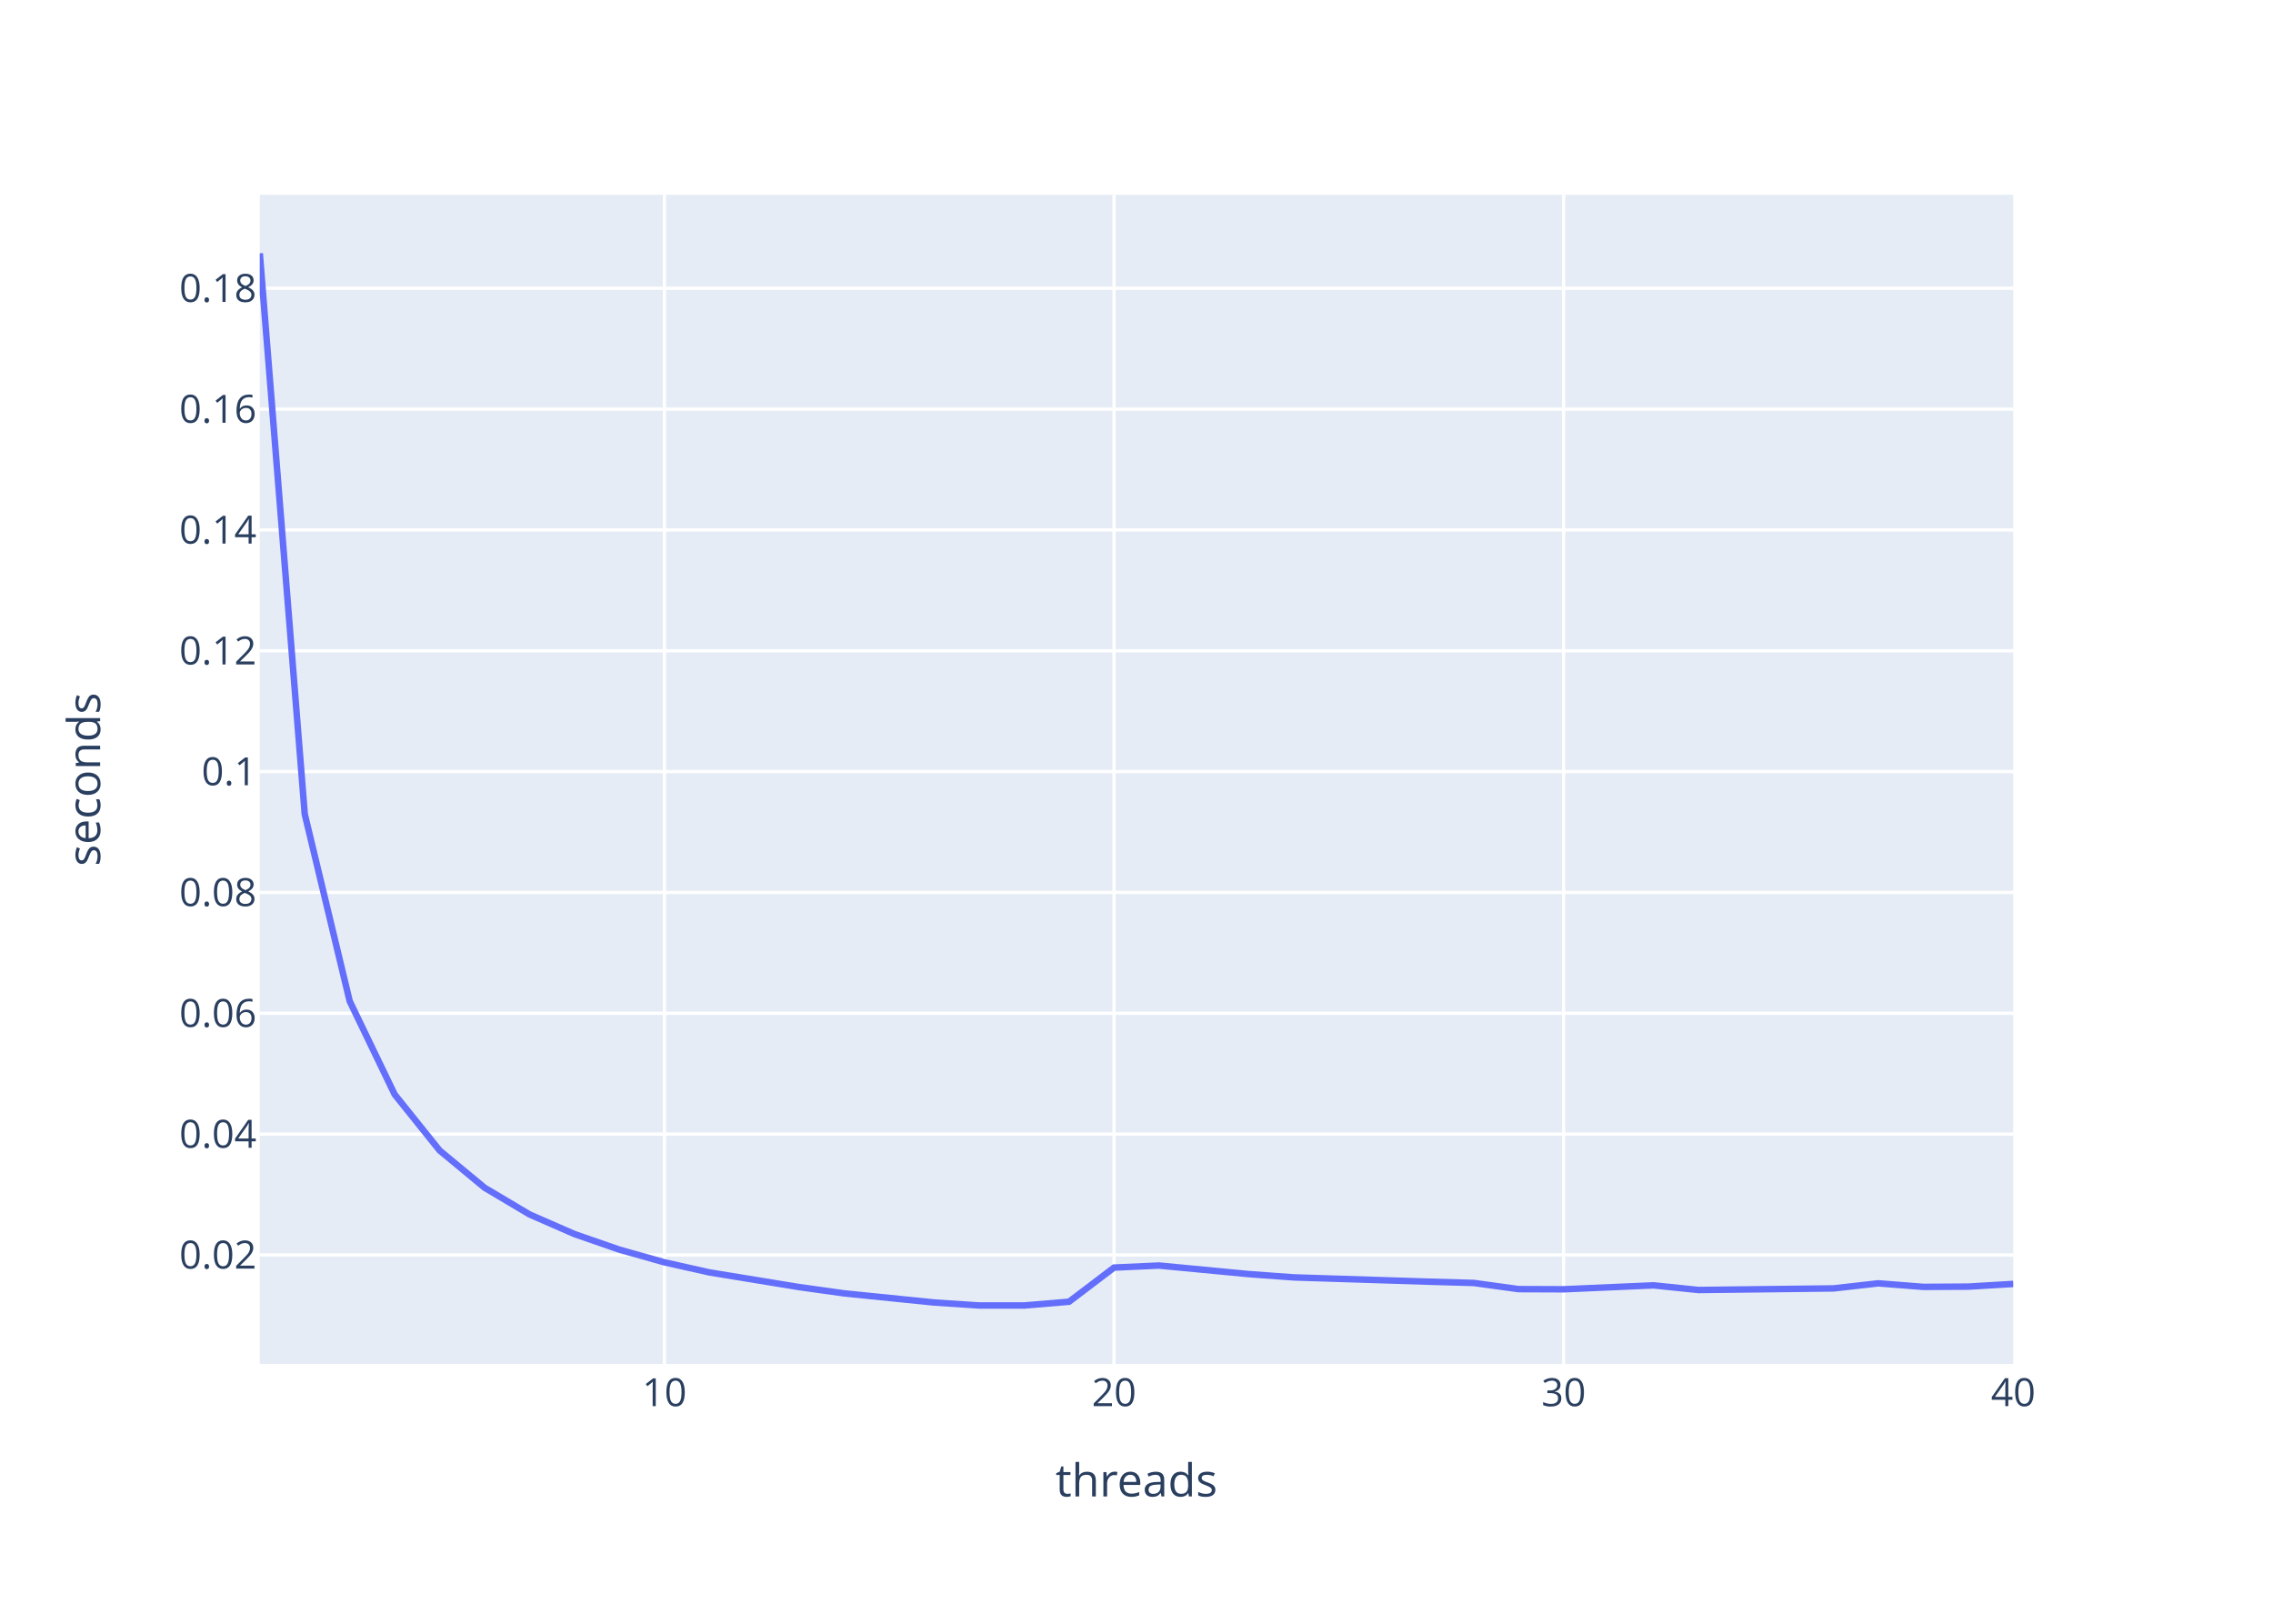
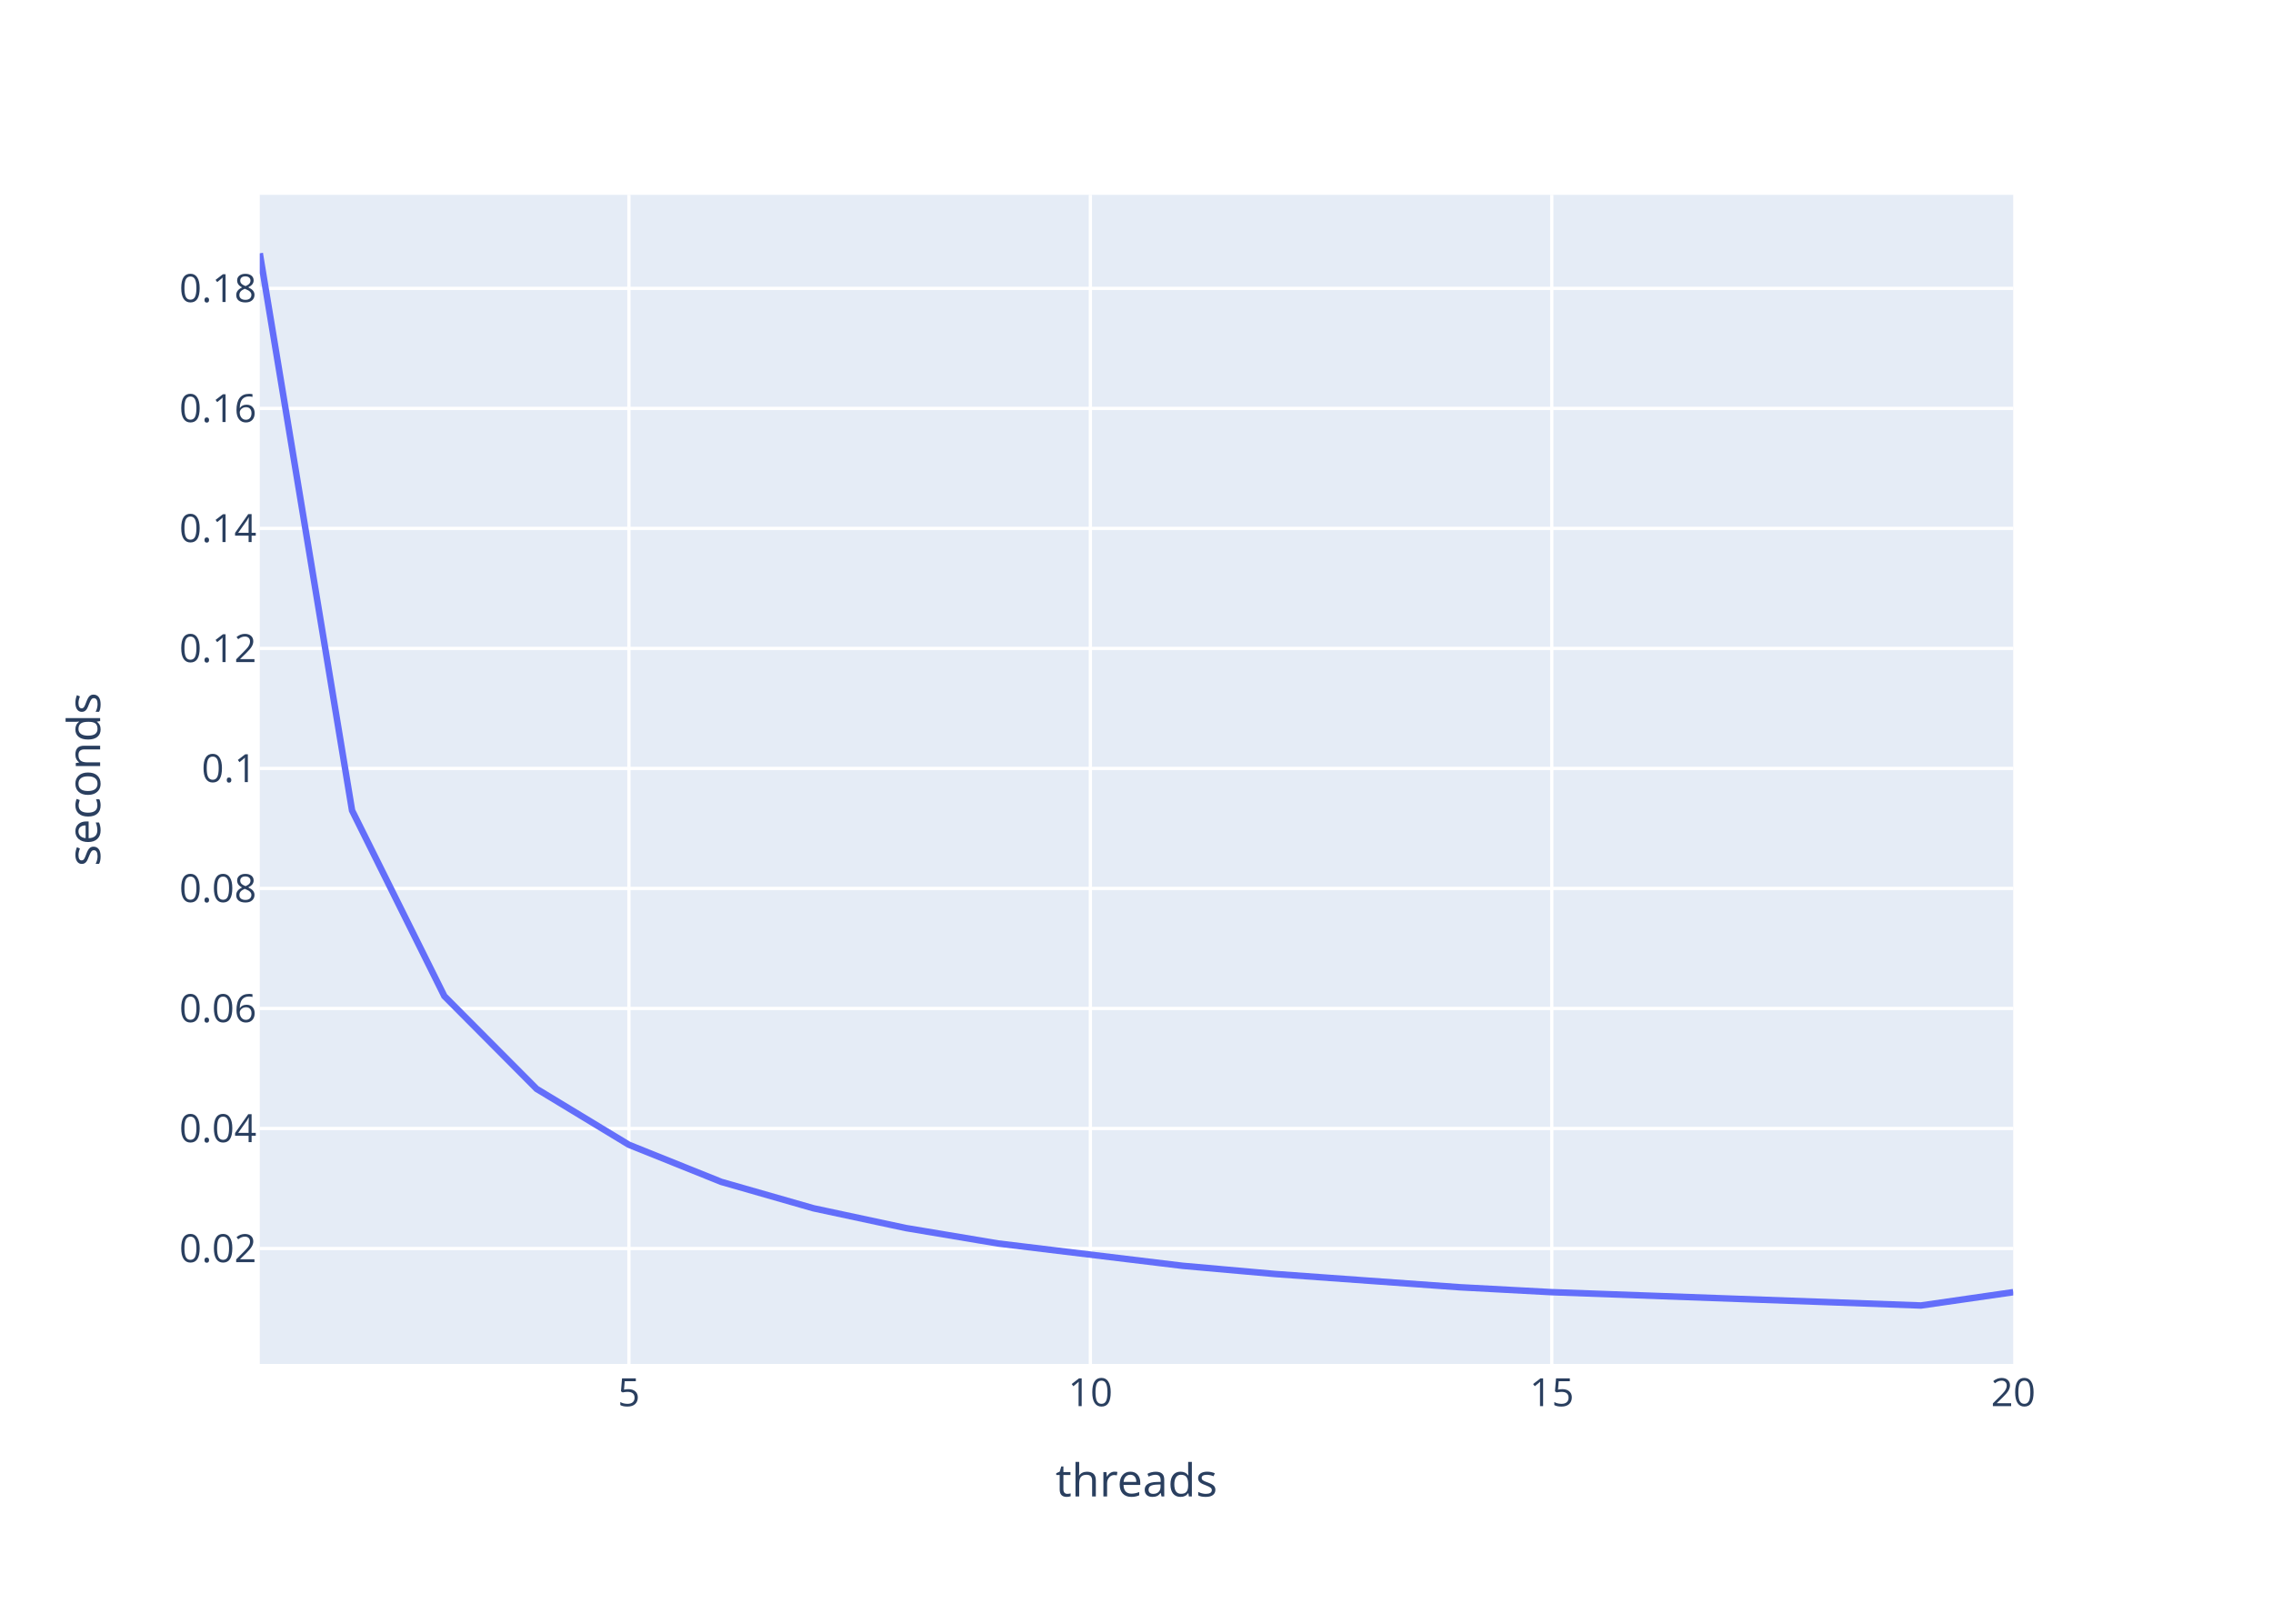
<svg xmlns="http://www.w3.org/2000/svg" class="main-svg" width="700" height="500" style="" viewBox="0 0 700 500">
  <rect x="0" y="0" width="700" height="500" style="fill: rgb(255, 255, 255); fill-opacity: 1;" />
-   <defs id="defs-5bd79c">
+   <defs id="defs-86b14a">
    <g class="clips">
-       <clipPath id="clip5bd79cxyplot" class="plotclip">
+       <clipPath id="clip86b14axyplot" class="plotclip">
        <rect width="540" height="360" />
      </clipPath>
-       <clipPath class="axesclip" id="clip5bd79cx">
+       <clipPath class="axesclip" id="clip86b14ax">
        <rect x="80" y="0" width="540" height="500" />
      </clipPath>
-       <clipPath class="axesclip" id="clip5bd79cy">
+       <clipPath class="axesclip" id="clip86b14ay">
        <rect x="0" y="60" width="700" height="360" />
      </clipPath>
-       <clipPath class="axesclip" id="clip5bd79cxy">
+       <clipPath class="axesclip" id="clip86b14axy">
        <rect x="80" y="60" width="540" height="360" />
      </clipPath>
    </g>
    <g class="gradients" />
    <g class="patterns" />
  </defs>
  <g class="bglayer">
    <rect class="bg" x="80" y="60" width="540" height="360" style="fill: rgb(229, 236, 246); fill-opacity: 1; stroke-width: 0;" />
  </g>
  <g class="layer-below">
    <g class="imagelayer" />
    <g class="shapelayer" />
  </g>
  <g class="cartesianlayer">
    <g class="subplot xy">
      <g class="layer-subplot">
        <g class="shapelayer" />
        <g class="imagelayer" />
      </g>
      <g class="gridlayer">
        <g class="x">
-           <path class="xgrid crisp" transform="translate(204.62,0)" d="M0,60v360" style="stroke: rgb(255, 255, 255); stroke-opacity: 1; stroke-width: 1px;" />
-           <path class="xgrid crisp" transform="translate(343.08,0)" d="M0,60v360" style="stroke: rgb(255, 255, 255); stroke-opacity: 1; stroke-width: 1px;" />
-           <path class="xgrid crisp" transform="translate(481.54,0)" d="M0,60v360" style="stroke: rgb(255, 255, 255); stroke-opacity: 1; stroke-width: 1px;" />
+           <path class="xgrid crisp" transform="translate(193.68,0)" d="M0,60v360" style="stroke: rgb(255, 255, 255); stroke-opacity: 1; stroke-width: 1px;" />
+           <path class="xgrid crisp" transform="translate(335.79,0)" d="M0,60v360" style="stroke: rgb(255, 255, 255); stroke-opacity: 1; stroke-width: 1px;" />
+           <path class="xgrid crisp" transform="translate(477.89,0)" d="M0,60v360" style="stroke: rgb(255, 255, 255); stroke-opacity: 1; stroke-width: 1px;" />
        </g>
        <g class="y">
-           <path class="ygrid crisp" transform="translate(0,386.43)" d="M80,0h540" style="stroke: rgb(255, 255, 255); stroke-opacity: 1; stroke-width: 1px;" />
-           <path class="ygrid crisp" transform="translate(0,349.23)" d="M80,0h540" style="stroke: rgb(255, 255, 255); stroke-opacity: 1; stroke-width: 1px;" />
-           <path class="ygrid crisp" transform="translate(0,312.02)" d="M80,0h540" style="stroke: rgb(255, 255, 255); stroke-opacity: 1; stroke-width: 1px;" />
-           <path class="ygrid crisp" transform="translate(0,274.81)" d="M80,0h540" style="stroke: rgb(255, 255, 255); stroke-opacity: 1; stroke-width: 1px;" />
-           <path class="ygrid crisp" transform="translate(0,237.6)" d="M80,0h540" style="stroke: rgb(255, 255, 255); stroke-opacity: 1; stroke-width: 1px;" />
-           <path class="ygrid crisp" transform="translate(0,200.4)" d="M80,0h540" style="stroke: rgb(255, 255, 255); stroke-opacity: 1; stroke-width: 1px;" />
-           <path class="ygrid crisp" transform="translate(0,163.19)" d="M80,0h540" style="stroke: rgb(255, 255, 255); stroke-opacity: 1; stroke-width: 1px;" />
-           <path class="ygrid crisp" transform="translate(0,125.98)" d="M80,0h540" style="stroke: rgb(255, 255, 255); stroke-opacity: 1; stroke-width: 1px;" />
-           <path class="ygrid crisp" transform="translate(0,88.77)" d="M80,0h540" style="stroke: rgb(255, 255, 255); stroke-opacity: 1; stroke-width: 1px;" />
+           <path class="ygrid crisp" transform="translate(0,384.46)" d="M80,0h540" style="stroke: rgb(255, 255, 255); stroke-opacity: 1; stroke-width: 1px;" />
+           <path class="ygrid crisp" transform="translate(0,347.5)" d="M80,0h540" style="stroke: rgb(255, 255, 255); stroke-opacity: 1; stroke-width: 1px;" />
+           <path class="ygrid crisp" transform="translate(0,310.54)" d="M80,0h540" style="stroke: rgb(255, 255, 255); stroke-opacity: 1; stroke-width: 1px;" />
+           <path class="ygrid crisp" transform="translate(0,273.58)" d="M80,0h540" style="stroke: rgb(255, 255, 255); stroke-opacity: 1; stroke-width: 1px;" />
+           <path class="ygrid crisp" transform="translate(0,236.63)" d="M80,0h540" style="stroke: rgb(255, 255, 255); stroke-opacity: 1; stroke-width: 1px;" />
+           <path class="ygrid crisp" transform="translate(0,199.67)" d="M80,0h540" style="stroke: rgb(255, 255, 255); stroke-opacity: 1; stroke-width: 1px;" />
+           <path class="ygrid crisp" transform="translate(0,162.71)" d="M80,0h540" style="stroke: rgb(255, 255, 255); stroke-opacity: 1; stroke-width: 1px;" />
+           <path class="ygrid crisp" transform="translate(0,125.76)" d="M80,0h540" style="stroke: rgb(255, 255, 255); stroke-opacity: 1; stroke-width: 1px;" />
+           <path class="ygrid crisp" transform="translate(0,88.8)" d="M80,0h540" style="stroke: rgb(255, 255, 255); stroke-opacity: 1; stroke-width: 1px;" />
        </g>
      </g>
      <g class="zerolinelayer" />
      <path class="xlines-below" />
      <path class="ylines-below" />
      <g class="overlines-below" />
      <g class="xaxislayer-below" />
      <g class="yaxislayer-below" />
      <g class="overaxes-below" />
-       <g class="plot" transform="translate(80,60)" clip-path="url(#clip5bd79cxyplot)">
+       <g class="plot" transform="translate(80,60)" clip-path="url(#clip86b14axyplot)">
        <g class="scatterlayer mlayer">
-           <g class="trace scatter trace2e9f03" style="stroke-miterlimit: 2; opacity: 1;">
+           <g class="trace scatter trace0a6998" style="stroke-miterlimit: 2; opacity: 1;">
            <g class="fills" />
            <g class="errorbars" />
            <g class="lines">
-               <path class="js-line" d="M0,18L13.85,190.7L27.69,248.28L41.54,277.01L55.38,294.26L69.23,305.73L83.08,313.96L96.92,320.01L110.77,324.81L124.62,328.71L138.46,331.81L166.15,336.34L180,338.27L207.69,341.08L221.54,342L235.38,342L249.23,340.84L263.08,330.33L276.92,329.7L304.62,332.34L318.46,333.35L360,334.67L373.85,335.06L387.69,336.96L401.54,337.01L429.23,335.8L443.08,337.23L484.62,336.74L498.46,335.18L512.31,336.27L526.15,336.19L540,335.36" style="vector-effect: non-scaling-stroke; fill: none; stroke: rgb(99, 110, 250); stroke-opacity: 1; stroke-width: 2px; opacity: 1;" />
+               <path class="js-line" d="M0,18L28.42,189.57L56.84,246.73L85.26,275.3L113.68,292.51L142.11,303.93L170.53,312.07L198.95,318.15L227.37,322.91L284.21,329.78L312.63,332.3L369.47,336.38L397.89,337.9L511.58,342L540,337.9" style="vector-effect: non-scaling-stroke; fill: none; stroke: rgb(99, 110, 250); stroke-opacity: 1; stroke-width: 2px; opacity: 1;" />
            </g>
            <g class="points" />
            <g class="text" />
          </g>
        </g>
      </g>
      <g class="overplot" />
      <path class="xlines-above crisp" d="M0,0" style="fill: none;" />
      <path class="ylines-above crisp" d="M0,0" style="fill: none;" />
      <g class="overlines-above" />
      <g class="xaxislayer-above">
        <g class="xtick">
-           <text text-anchor="middle" x="0" y="433" transform="translate(204.62,0)" style="font-family: 'Open Sans', verdana, arial, sans-serif; font-size: 12px; fill: rgb(42, 63, 95); fill-opacity: 1; white-space: pre; opacity: 1;">10</text>
+           <text text-anchor="middle" x="0" y="433" transform="translate(193.68,0)" style="font-family: 'Open Sans', verdana, arial, sans-serif; font-size: 12px; fill: rgb(42, 63, 95); fill-opacity: 1; white-space: pre; opacity: 1;">5</text>
        </g>
        <g class="xtick">
-           <text text-anchor="middle" x="0" y="433" style="font-family: 'Open Sans', verdana, arial, sans-serif; font-size: 12px; fill: rgb(42, 63, 95); fill-opacity: 1; white-space: pre; opacity: 1;" transform="translate(343.08,0)">20</text>
+           <text text-anchor="middle" x="0" y="433" style="font-family: 'Open Sans', verdana, arial, sans-serif; font-size: 12px; fill: rgb(42, 63, 95); fill-opacity: 1; white-space: pre; opacity: 1;" transform="translate(335.79,0)">10</text>
        </g>
        <g class="xtick">
-           <text text-anchor="middle" x="0" y="433" style="font-family: 'Open Sans', verdana, arial, sans-serif; font-size: 12px; fill: rgb(42, 63, 95); fill-opacity: 1; white-space: pre; opacity: 1;" transform="translate(481.54,0)">30</text>
+           <text text-anchor="middle" x="0" y="433" style="font-family: 'Open Sans', verdana, arial, sans-serif; font-size: 12px; fill: rgb(42, 63, 95); fill-opacity: 1; white-space: pre; opacity: 1;" transform="translate(477.89,0)">15</text>
        </g>
        <g class="xtick">
-           <text text-anchor="middle" x="0" y="433" style="font-family: 'Open Sans', verdana, arial, sans-serif; font-size: 12px; fill: rgb(42, 63, 95); fill-opacity: 1; white-space: pre; opacity: 1;" transform="translate(620,0)">40</text>
+           <text text-anchor="middle" x="0" y="433" style="font-family: 'Open Sans', verdana, arial, sans-serif; font-size: 12px; fill: rgb(42, 63, 95); fill-opacity: 1; white-space: pre; opacity: 1;" transform="translate(620,0)">20</text>
        </g>
      </g>
      <g class="yaxislayer-above">
        <g class="ytick">
-           <text text-anchor="end" x="79" y="4.2" transform="translate(0,386.43)" style="font-family: 'Open Sans', verdana, arial, sans-serif; font-size: 12px; fill: rgb(42, 63, 95); fill-opacity: 1; white-space: pre; opacity: 1;">0.02</text>
+           <text text-anchor="end" x="79" y="4.2" transform="translate(0,384.46)" style="font-family: 'Open Sans', verdana, arial, sans-serif; font-size: 12px; fill: rgb(42, 63, 95); fill-opacity: 1; white-space: pre; opacity: 1;">0.02</text>
        </g>
        <g class="ytick">
-           <text text-anchor="end" x="79" y="4.2" style="font-family: 'Open Sans', verdana, arial, sans-serif; font-size: 12px; fill: rgb(42, 63, 95); fill-opacity: 1; white-space: pre; opacity: 1;" transform="translate(0,349.23)">0.04</text>
+           <text text-anchor="end" x="79" y="4.2" style="font-family: 'Open Sans', verdana, arial, sans-serif; font-size: 12px; fill: rgb(42, 63, 95); fill-opacity: 1; white-space: pre; opacity: 1;" transform="translate(0,347.5)">0.04</text>
        </g>
        <g class="ytick">
-           <text text-anchor="end" x="79" y="4.2" style="font-family: 'Open Sans', verdana, arial, sans-serif; font-size: 12px; fill: rgb(42, 63, 95); fill-opacity: 1; white-space: pre; opacity: 1;" transform="translate(0,312.02)">0.06</text>
+           <text text-anchor="end" x="79" y="4.2" style="font-family: 'Open Sans', verdana, arial, sans-serif; font-size: 12px; fill: rgb(42, 63, 95); fill-opacity: 1; white-space: pre; opacity: 1;" transform="translate(0,310.54)">0.06</text>
        </g>
        <g class="ytick">
-           <text text-anchor="end" x="79" y="4.2" style="font-family: 'Open Sans', verdana, arial, sans-serif; font-size: 12px; fill: rgb(42, 63, 95); fill-opacity: 1; white-space: pre; opacity: 1;" transform="translate(0,274.81)">0.08</text>
+           <text text-anchor="end" x="79" y="4.2" style="font-family: 'Open Sans', verdana, arial, sans-serif; font-size: 12px; fill: rgb(42, 63, 95); fill-opacity: 1; white-space: pre; opacity: 1;" transform="translate(0,273.58)">0.08</text>
        </g>
        <g class="ytick">
-           <text text-anchor="end" x="79" y="4.2" style="font-family: 'Open Sans', verdana, arial, sans-serif; font-size: 12px; fill: rgb(42, 63, 95); fill-opacity: 1; white-space: pre; opacity: 1;" transform="translate(0,237.6)">0.1</text>
+           <text text-anchor="end" x="79" y="4.2" style="font-family: 'Open Sans', verdana, arial, sans-serif; font-size: 12px; fill: rgb(42, 63, 95); fill-opacity: 1; white-space: pre; opacity: 1;" transform="translate(0,236.63)">0.1</text>
        </g>
        <g class="ytick">
-           <text text-anchor="end" x="79" y="4.2" style="font-family: 'Open Sans', verdana, arial, sans-serif; font-size: 12px; fill: rgb(42, 63, 95); fill-opacity: 1; white-space: pre; opacity: 1;" transform="translate(0,200.4)">0.12</text>
+           <text text-anchor="end" x="79" y="4.2" style="font-family: 'Open Sans', verdana, arial, sans-serif; font-size: 12px; fill: rgb(42, 63, 95); fill-opacity: 1; white-space: pre; opacity: 1;" transform="translate(0,199.67)">0.12</text>
        </g>
        <g class="ytick">
-           <text text-anchor="end" x="79" y="4.2" style="font-family: 'Open Sans', verdana, arial, sans-serif; font-size: 12px; fill: rgb(42, 63, 95); fill-opacity: 1; white-space: pre; opacity: 1;" transform="translate(0,163.19)">0.14</text>
+           <text text-anchor="end" x="79" y="4.2" style="font-family: 'Open Sans', verdana, arial, sans-serif; font-size: 12px; fill: rgb(42, 63, 95); fill-opacity: 1; white-space: pre; opacity: 1;" transform="translate(0,162.71)">0.14</text>
        </g>
        <g class="ytick">
-           <text text-anchor="end" x="79" y="4.2" style="font-family: 'Open Sans', verdana, arial, sans-serif; font-size: 12px; fill: rgb(42, 63, 95); fill-opacity: 1; white-space: pre; opacity: 1;" transform="translate(0,125.98)">0.16</text>
+           <text text-anchor="end" x="79" y="4.2" style="font-family: 'Open Sans', verdana, arial, sans-serif; font-size: 12px; fill: rgb(42, 63, 95); fill-opacity: 1; white-space: pre; opacity: 1;" transform="translate(0,125.76)">0.16</text>
        </g>
        <g class="ytick">
-           <text text-anchor="end" x="79" y="4.2" style="font-family: 'Open Sans', verdana, arial, sans-serif; font-size: 12px; fill: rgb(42, 63, 95); fill-opacity: 1; white-space: pre; opacity: 1;" transform="translate(0,88.77)">0.18</text>
+           <text text-anchor="end" x="79" y="4.2" style="font-family: 'Open Sans', verdana, arial, sans-serif; font-size: 12px; fill: rgb(42, 63, 95); fill-opacity: 1; white-space: pre; opacity: 1;" transform="translate(0,88.8)">0.18</text>
        </g>
      </g>
      <g class="overaxes-above" />
    </g>
  </g>
  <g class="polarlayer" />
  <g class="smithlayer" />
  <g class="ternarylayer" />
  <g class="geolayer" />
  <g class="funnelarealayer" />
  <g class="pielayer" />
  <g class="iciclelayer" />
  <g class="treemaplayer" />
  <g class="sunburstlayer" />
  <g class="glimages" />
-   <defs id="topdefs-5bd79c">
+   <defs id="topdefs-86b14a">
    <g class="clips" />
  </defs>
  <g class="layer-above">
    <g class="imagelayer" />
    <g class="shapelayer" />
  </g>
  <g class="infolayer">
    <g class="g-gtitle" />
    <g class="g-xtitle">
      <text class="xtitle" x="350" y="460.8" text-anchor="middle" style="font-family: 'Open Sans', verdana, arial, sans-serif; font-size: 14px; fill: rgb(42, 63, 95); opacity: 1; font-weight: normal; white-space: pre;">threads</text>
    </g>
    <g class="g-ytitle">
      <text class="ytitle" transform="rotate(-90,30.84063,240)" x="30.841" y="240" text-anchor="middle" style="font-family: 'Open Sans', verdana, arial, sans-serif; font-size: 14px; fill: rgb(42, 63, 95); opacity: 1; font-weight: normal; white-space: pre;">seconds</text>
    </g>
  </g>
</svg>
